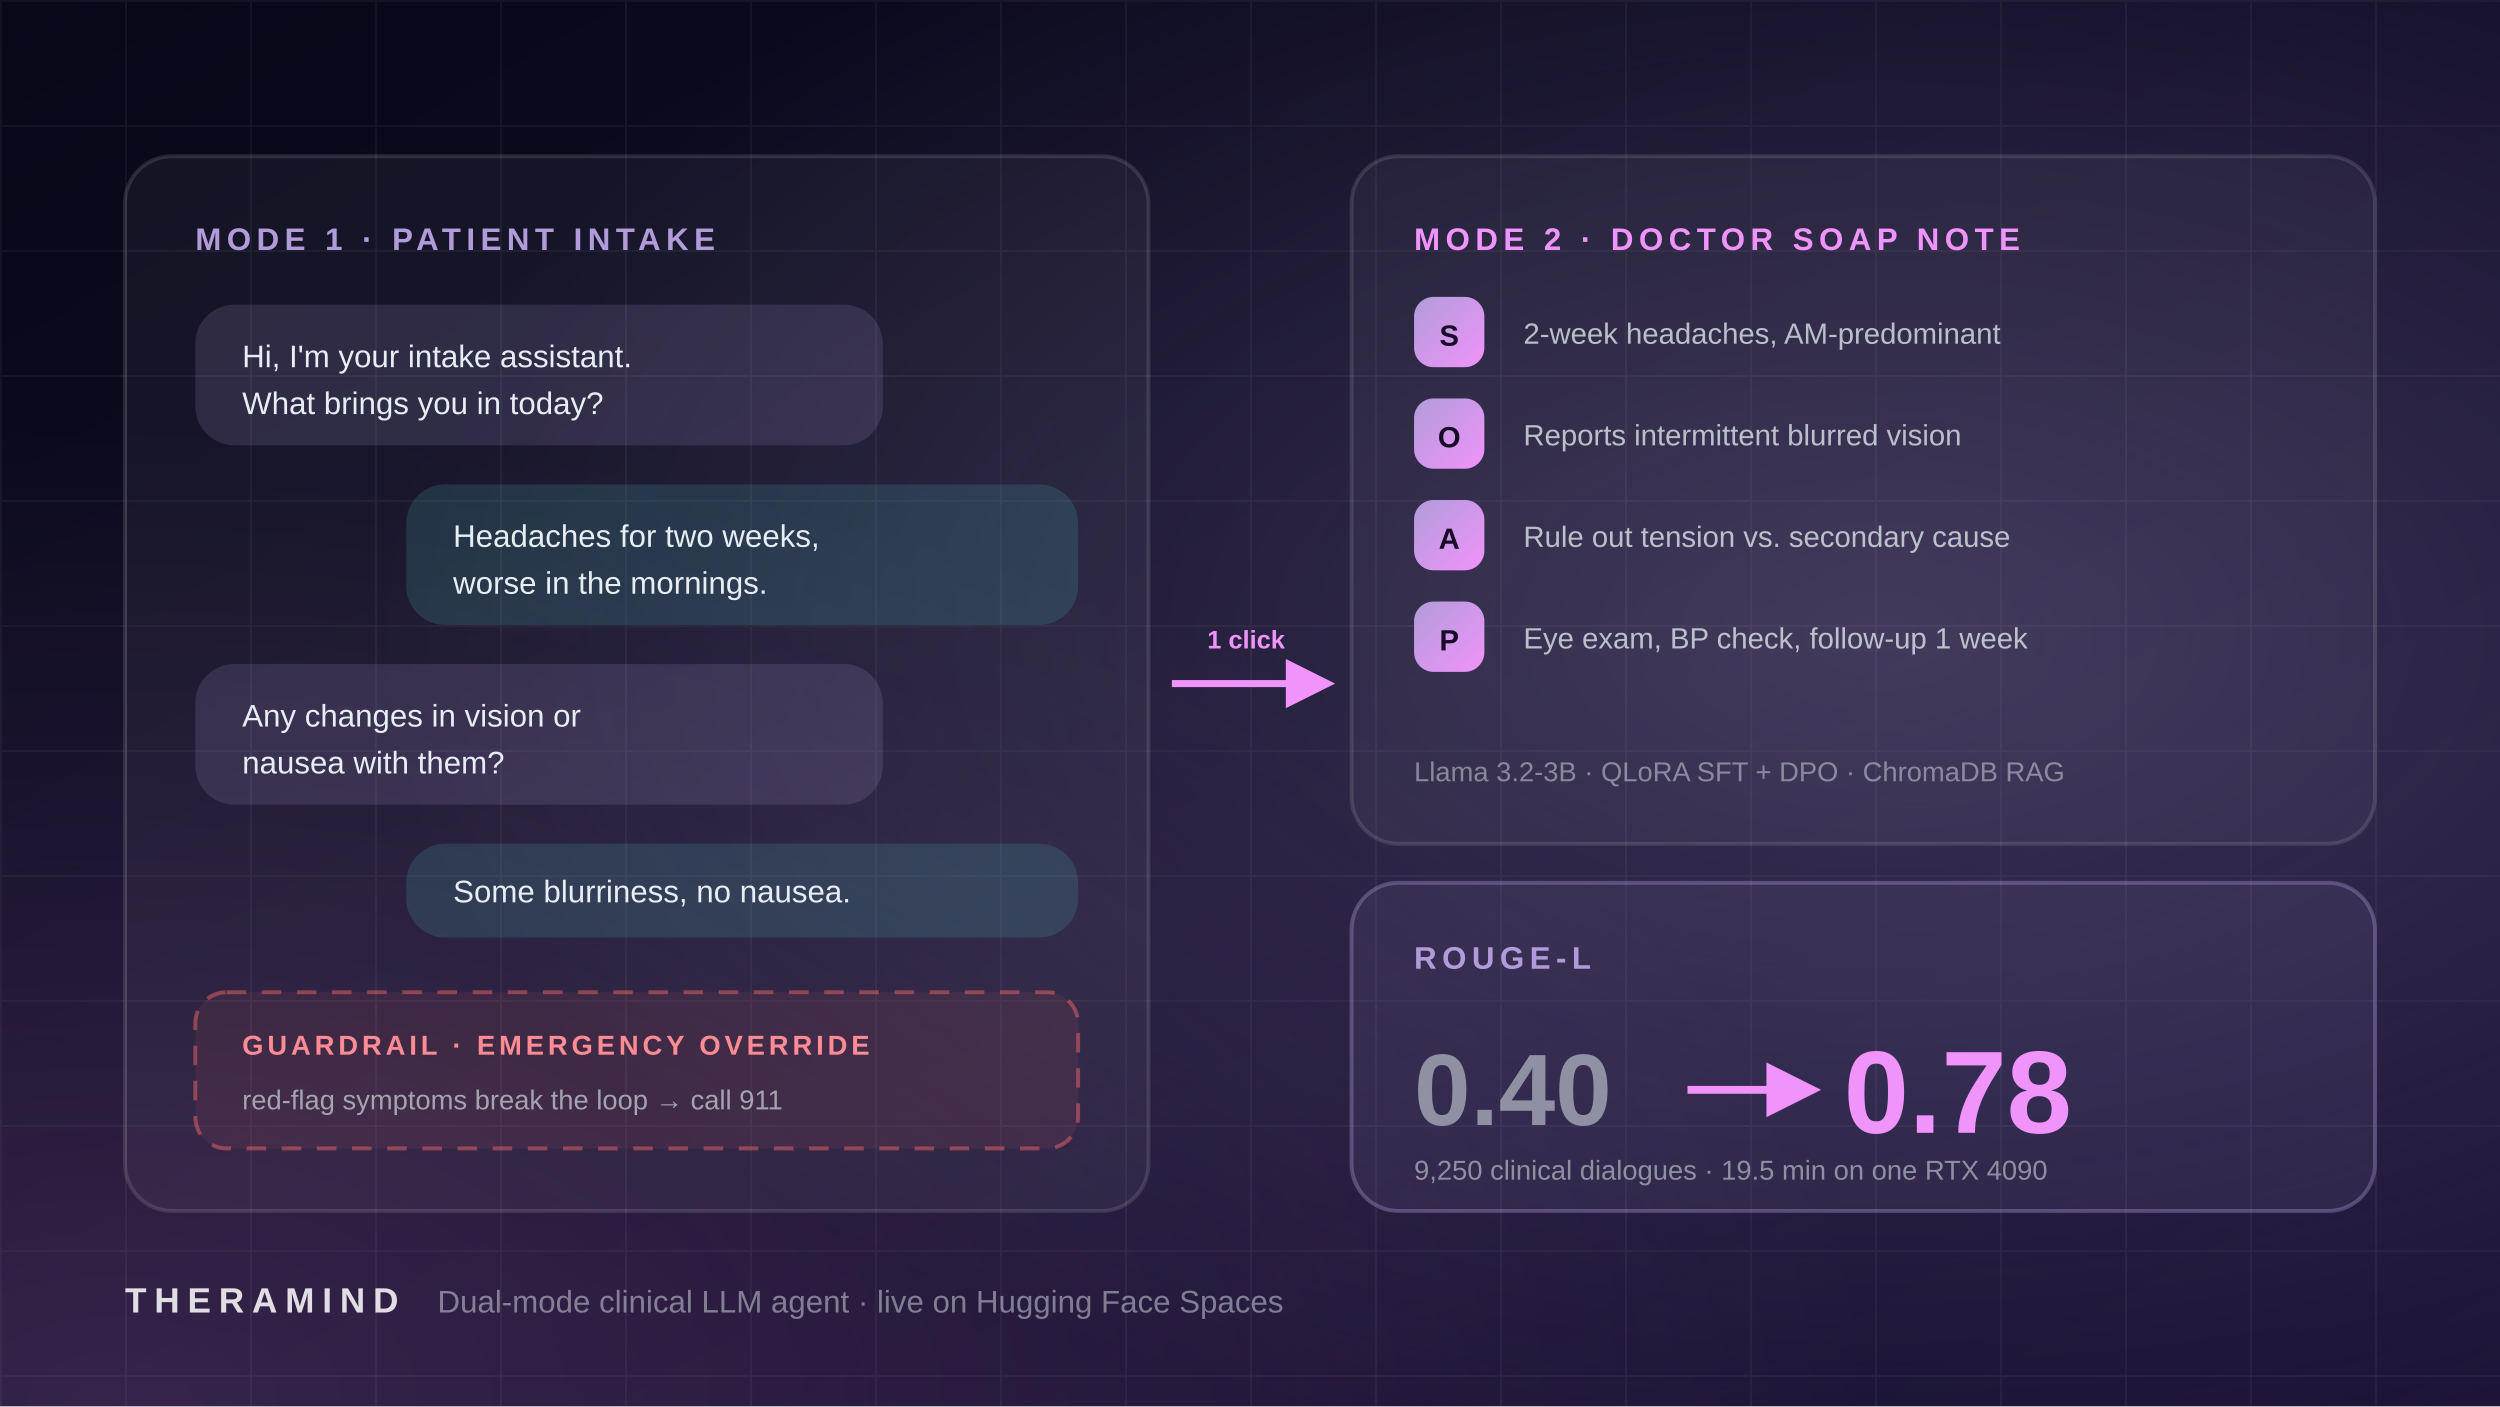
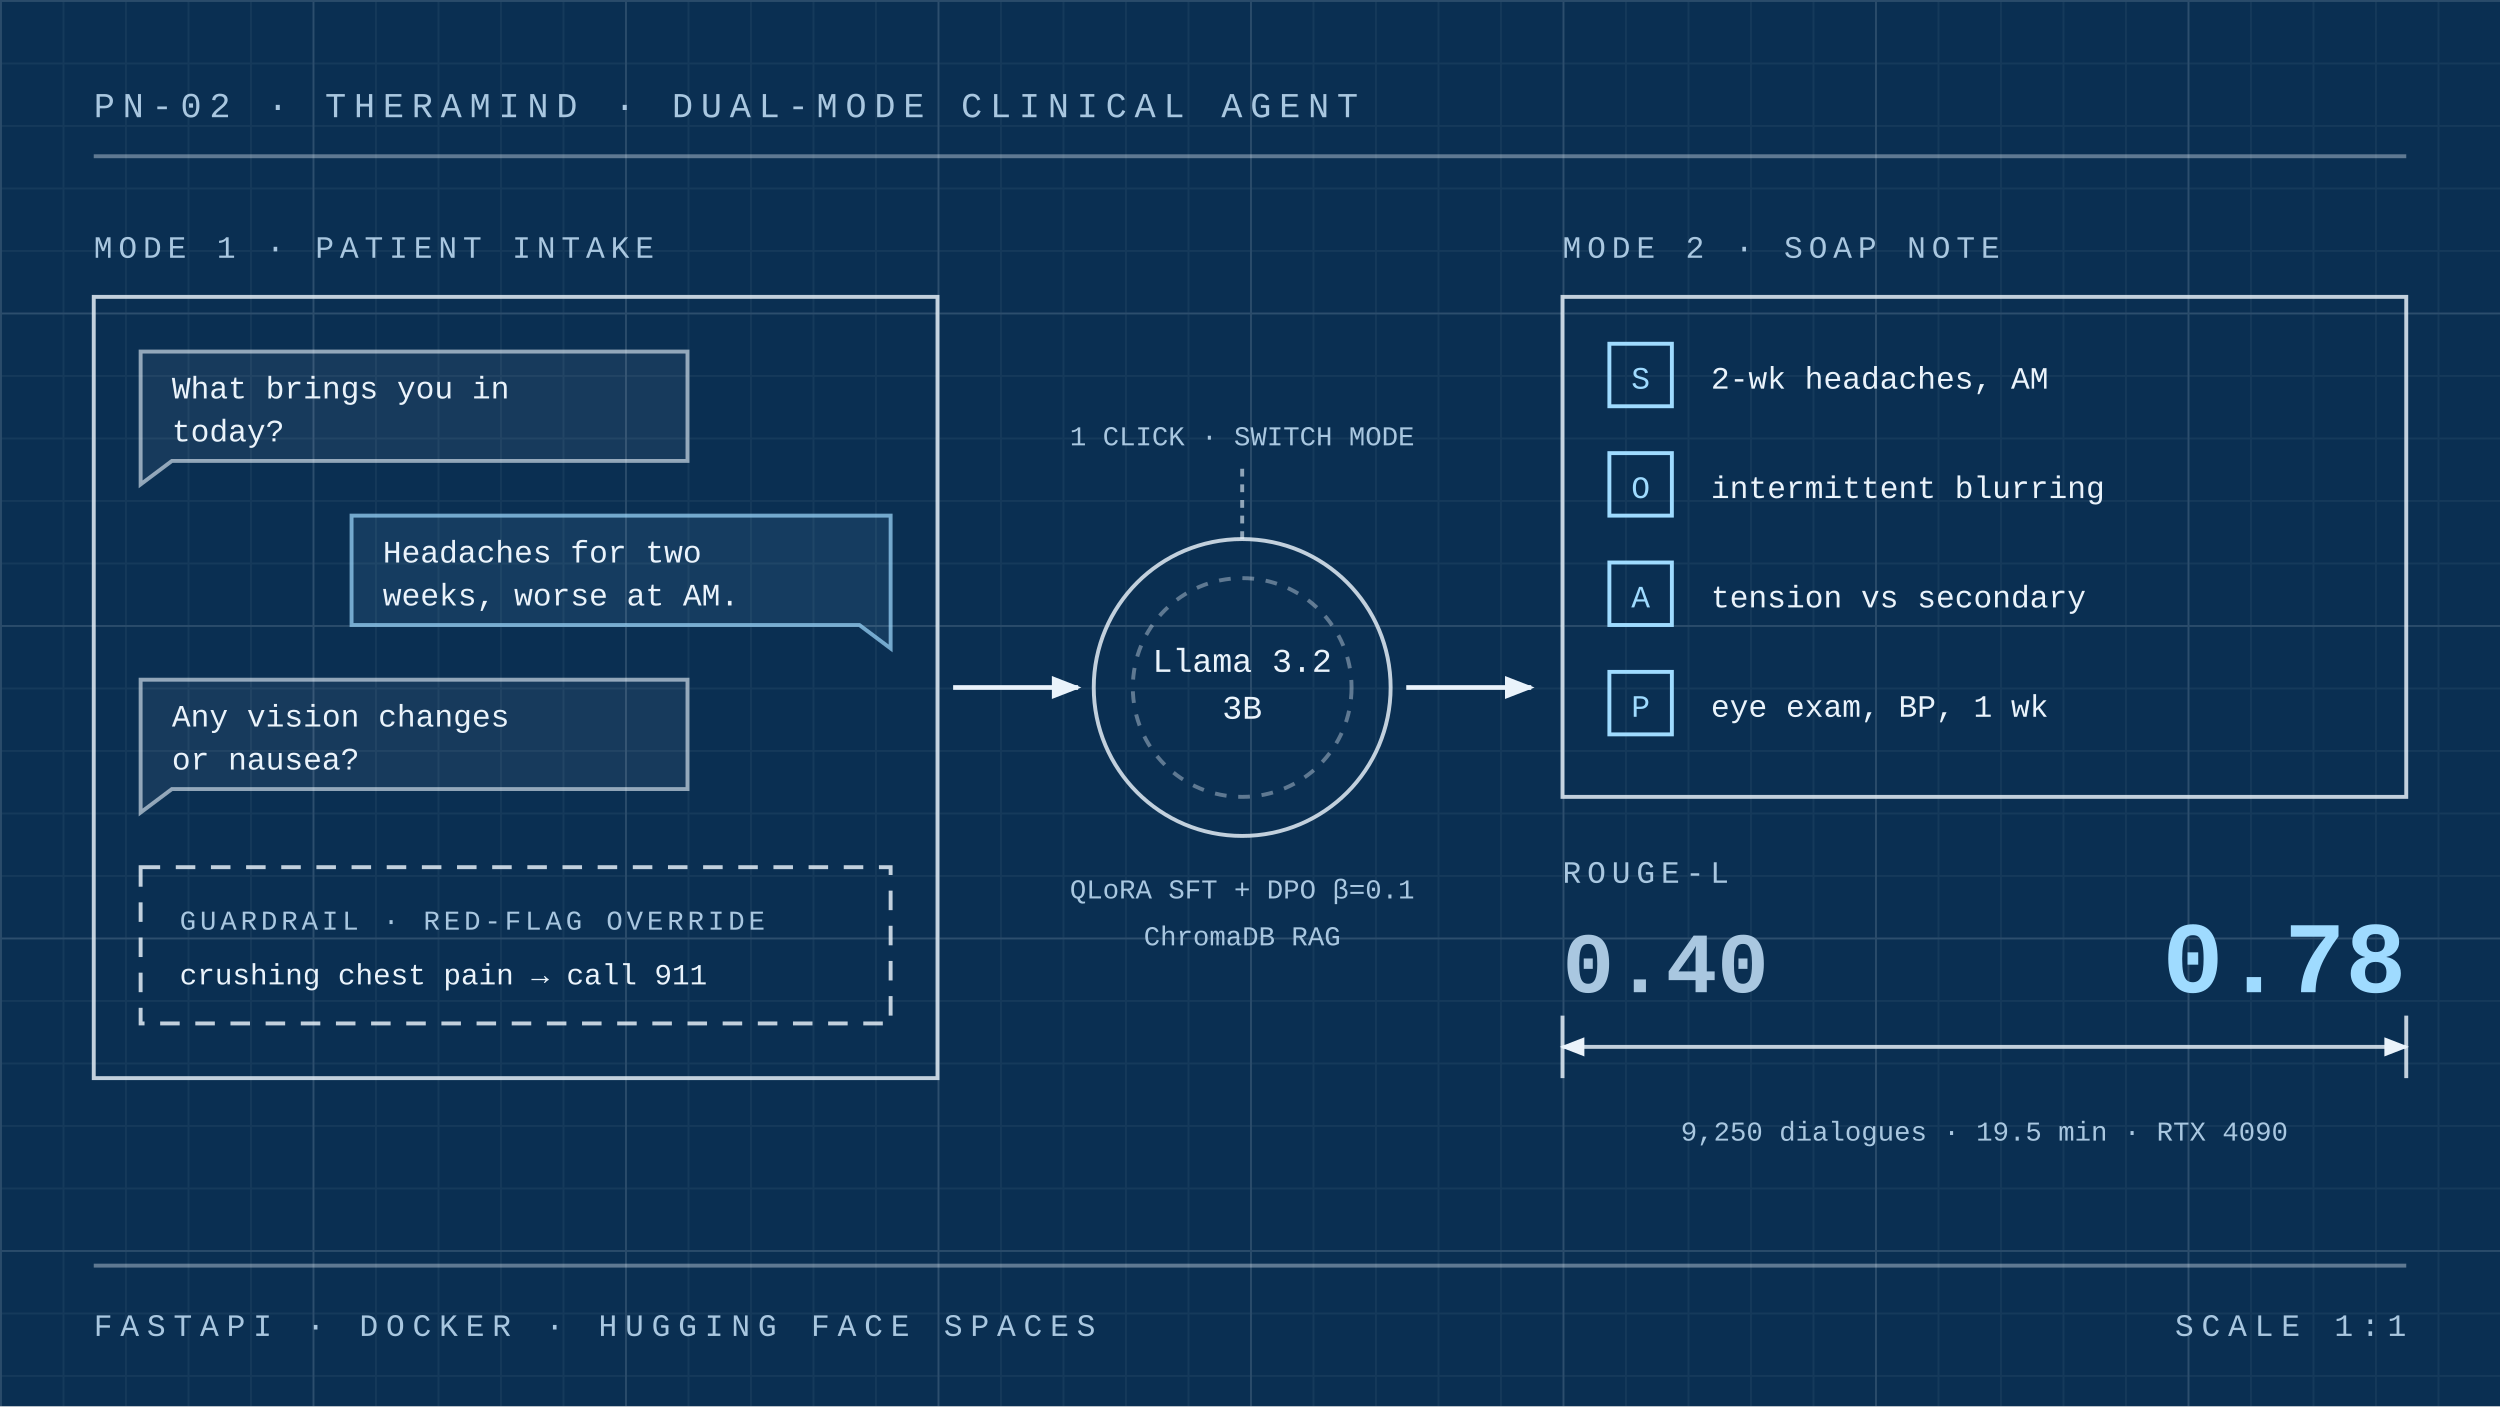
- <svg xmlns="http://www.w3.org/2000/svg" viewBox="0 0 640 360" width="640" height="360" role="img" aria-label="TheraMind illustration: patient intake chat turned into a SOAP note">
+ <svg xmlns="http://www.w3.org/2000/svg" viewBox="0 0 640 360" width="640" height="360" role="img" aria-label="TheraMind schematic: patient intake chat turned into a SOAP note by one fine-tuned model">
  <defs>
-     <linearGradient id="bg" x1="0" y1="0" x2="1" y2="1">
-       <stop offset="0" stop-color="#070818" />
-       <stop offset="1" stop-color="#1d1438" />
-     </linearGradient>
-     <radialGradient id="glow" cx="0.75" cy="0.45" r="0.6">
-       <stop offset="0" stop-color="#B19CD9" stop-opacity="0.24" />
-       <stop offset="1" stop-color="#B19CD9" stop-opacity="0" />
-     </radialGradient>
-     <radialGradient id="glow2" cx="0.05" cy="1" r="0.7">
-       <stop offset="0" stop-color="#f093fb" stop-opacity="0.16" />
-       <stop offset="1" stop-color="#f093fb" stop-opacity="0" />
-     </radialGradient>
-     <pattern id="grid" width="32" height="32" patternUnits="userSpaceOnUse">
-       <path d="M32 0H0V32" fill="none" stroke="#fff" stroke-opacity="0.045" />
+     <pattern id="g1" width="16" height="16" patternUnits="userSpaceOnUse">
+       <path d="M16 0H0V16" fill="none" stroke="#EAF3FB" stroke-opacity="0.05" />
    </pattern>
-     <linearGradient id="acc" x1="0" y1="0" x2="1" y2="1">
-       <stop offset="0" stop-color="#B19CD9" />
-       <stop offset="1" stop-color="#f093fb" />
-     </linearGradient>
-     <marker id="arr" viewBox="0 0 10 10" refX="7" refY="5" markerWidth="7" markerHeight="7" orient="auto-start-reverse">
-       <path d="M0 0L10 5L0 10z" fill="#f093fb" />
+     <pattern id="g2" width="80" height="80" patternUnits="userSpaceOnUse">
+       <path d="M80 0H0V80" fill="none" stroke="#EAF3FB" stroke-opacity="0.1" />
+     </pattern>
+     <marker id="ar" viewBox="0 0 10 10" refX="8" refY="5" markerWidth="7" markerHeight="7" orient="auto-start-reverse">
+       <path d="M0 1.5L9 5L0 8.5z" fill="#EAF3FB" />
    </marker>
  </defs>
-   <rect width="640" height="360" fill="url(#bg)" />
-   <rect width="640" height="360" fill="url(#grid)" />
-   <rect width="640" height="360" fill="url(#glow)" />
-   <rect width="640" height="360" fill="url(#glow2)" />
-   <g font-family="'Poppins', 'Segoe UI', 'Helvetica Neue', Arial, sans-serif">
-     <rect x="32" y="40" width="262" height="270" rx="12" fill="#fff" fill-opacity="0.045" stroke="#fff" stroke-opacity="0.12" />
-     <text x="50" y="64" font-size="8" font-weight="800" letter-spacing="1.4" fill="#B19CD9">MODE 1 · PATIENT INTAKE</text>
-     <rect x="50" y="78" width="176" height="36" rx="10" fill="#B19CD9" fill-opacity="0.16" />
-     <text x="62" y="94" font-size="8" fill="#e6edf3">Hi, I'm your intake assistant.</text>
-     <text x="62" y="106" font-size="8" fill="#e6edf3">What brings you in today?</text>
-     <rect x="104" y="124" width="172" height="36" rx="10" fill="#4ECDC4" fill-opacity="0.16" />
-     <text x="116" y="140" font-size="8" fill="#e6edf3">Headaches for two weeks,</text>
-     <text x="116" y="152" font-size="8" fill="#e6edf3">worse in the mornings.</text>
-     <rect x="50" y="170" width="176" height="36" rx="10" fill="#B19CD9" fill-opacity="0.16" />
-     <text x="62" y="186" font-size="8" fill="#e6edf3">Any changes in vision or</text>
-     <text x="62" y="198" font-size="8" fill="#e6edf3">nausea with them?</text>
-     <rect x="104" y="216" width="172" height="24" rx="10" fill="#4ECDC4" fill-opacity="0.16" />
-     <text x="116" y="231" font-size="8" fill="#e6edf3">Some blurriness, no nausea.</text>
-     <rect x="50" y="254" width="226" height="40" rx="8" fill="#ff6b6b" fill-opacity="0.08" stroke="#ff6b6b" stroke-opacity="0.45" stroke-dasharray="5 4" />
-     <text x="62" y="270" font-size="7" font-weight="800" letter-spacing="1" fill="#ff8b94">GUARDRAIL · EMERGENCY OVERRIDE</text>
-     <text x="62" y="284" font-size="7" fill="#dbe3e7" fill-opacity="0.65">red-flag symptoms break the loop → call 911</text>
-     <path d="M300 175 H338" stroke="#f093fb" stroke-width="1.8" marker-end="url(#arr)" />
-     <text x="319" y="166" font-size="6.5" font-weight="700" text-anchor="middle" fill="#f093fb">1 click</text>
-     <rect x="346" y="40" width="262" height="176" rx="12" fill="#fff" fill-opacity="0.045" stroke="#fff" stroke-opacity="0.12" />
-     <text x="362" y="64" font-size="8" font-weight="800" letter-spacing="1.4" fill="#f093fb">MODE 2 · DOCTOR SOAP NOTE</text>
-     <g font-size="7.5" fill="#dbe3e7">
-       <rect x="362" y="76" width="18" height="18" rx="5" fill="url(#acc)" />
-       <text x="371" y="88.5" font-weight="800" text-anchor="middle" fill="#170c26">S</text>
-       <text x="390" y="88" fill-opacity="0.8">2-week headaches, AM-predominant</text>
-       <rect x="362" y="102" width="18" height="18" rx="5" fill="url(#acc)" />
-       <text x="371" y="114.5" font-weight="800" text-anchor="middle" fill="#170c26">O</text>
-       <text x="390" y="114" fill-opacity="0.8">Reports intermittent blurred vision</text>
-       <rect x="362" y="128" width="18" height="18" rx="5" fill="url(#acc)" />
-       <text x="371" y="140.5" font-weight="800" text-anchor="middle" fill="#170c26">A</text>
-       <text x="390" y="140" fill-opacity="0.8">Rule out tension vs. secondary cause</text>
-       <rect x="362" y="154" width="18" height="18" rx="5" fill="url(#acc)" />
-       <text x="371" y="166.5" font-weight="800" text-anchor="middle" fill="#170c26">P</text>
-       <text x="390" y="166" fill-opacity="0.8">Eye exam, BP check, follow-up 1 week</text>
+   <rect width="640" height="360" fill="#0A2F52" />
+   <rect width="640" height="360" fill="url(#g1)" />
+   <rect width="640" height="360" fill="url(#g2)" />
+   <g font-family="'IBM Plex Mono', Consolas, 'Courier New', monospace" fill="#EAF3FB">
+     <text x="24" y="30" font-size="9" letter-spacing="2" fill="#A9C7E0">PN-02 · THERAMIND · DUAL-MODE CLINICAL AGENT</text>
+     <path d="M24 40H616" stroke="#EAF3FB" stroke-opacity="0.38" />
+     <text x="24" y="66" font-size="8" letter-spacing="1.5" fill="#A9C7E0">MODE 1 · PATIENT INTAKE</text>
+     <rect x="24" y="76" width="216" height="200" fill="none" stroke="#EAF3FB" stroke-opacity="0.82" />
+     <g font-size="8">
+       <path d="M36 90H176V118H44l-8 6z" fill="#EAF3FB" fill-opacity="0.06" stroke="#EAF3FB" stroke-opacity="0.6" />
+       <text x="44" y="102">What brings you in</text>
+       <text x="44" y="113">today?</text>
+       <path d="M228 132H90V160H220l8 6z" fill="#9FDBFF" fill-opacity="0.08" stroke="#9FDBFF" stroke-opacity="0.7" />
+       <text x="98" y="144">Headaches for two</text>
+       <text x="98" y="155">weeks, worse at AM.</text>
+       <path d="M36 174H176V202H44l-8 6z" fill="#EAF3FB" fill-opacity="0.06" stroke="#EAF3FB" stroke-opacity="0.6" />
+       <text x="44" y="186">Any vision changes</text>
+       <text x="44" y="197">or nausea?</text>
+       <rect x="36" y="222" width="192" height="40" fill="none" stroke="#EAF3FB" stroke-opacity="0.82" stroke-dasharray="5 4" />
+       <text x="46" y="238" font-size="7" letter-spacing="1" fill="#A9C7E0">GUARDRAIL · RED-FLAG OVERRIDE</text>
+       <text x="46" y="252" font-size="7.5">crushing chest pain → call 911</text>
    </g>
-     <text x="362" y="200" font-size="7" fill="#dbe3e7" fill-opacity="0.5">Llama 3.2-3B · QLoRA SFT + DPO · ChromaDB RAG</text>
-     <rect x="346" y="226" width="262" height="84" rx="12" fill="#B19CD9" fill-opacity="0.09" stroke="#B19CD9" stroke-opacity="0.35" />
-     <text x="362" y="248" font-size="8" font-weight="800" letter-spacing="1.4" fill="#B19CD9">ROUGE-L</text>
-     <text x="362" y="288" font-size="26" font-weight="800" fill="#dbe3e7" fill-opacity="0.55">0.40</text>
-     <path d="M432 279 H462" stroke="#f093fb" stroke-width="2" marker-end="url(#arr)" />
-     <text x="472" y="290" font-size="30" font-weight="800" fill="#f093fb">0.78</text>
-     <text x="362" y="302" font-size="7" fill="#dbe3e7" fill-opacity="0.55">9,250 clinical dialogues · 19.5 min on one RTX 4090</text>
+     <path d="M244 176H276" stroke="#EAF3FB" stroke-width="1.2" marker-end="url(#ar)" />
+     <circle cx="318" cy="176" r="38" fill="none" stroke="#EAF3FB" stroke-opacity="0.82" />
+     <circle cx="318" cy="176" r="28" fill="none" stroke="#EAF3FB" stroke-opacity="0.38" stroke-dasharray="3 3" />
+     <text x="318" y="172" font-size="8.5" text-anchor="middle">Llama 3.2</text>
+     <text x="318" y="184" font-size="8.5" text-anchor="middle">3B</text>
+     <text x="318" y="230" font-size="7" text-anchor="middle" fill="#A9C7E0">QLoRA SFT + DPO β=0.1</text>
+     <text x="318" y="242" font-size="7" text-anchor="middle" fill="#A9C7E0">ChromaDB RAG</text>
+     <path d="M318 120V138" stroke="#EAF3FB" stroke-opacity="0.6" stroke-dasharray="2 2" />
+     <text x="318" y="114" font-size="7" text-anchor="middle" fill="#A9C7E0">1 CLICK · SWITCH MODE</text>
+     <path d="M360 176H392" stroke="#EAF3FB" stroke-width="1.2" marker-end="url(#ar)" />
+     <text x="400" y="66" font-size="8" letter-spacing="1.5" fill="#A9C7E0">MODE 2 · SOAP NOTE</text>
+     <rect x="400" y="76" width="216" height="128" fill="none" stroke="#EAF3FB" stroke-opacity="0.82" />
+     <g font-size="8">
+       <rect x="412" y="88" width="16" height="16" fill="none" stroke="#9FDBFF" />
+       <text x="420" y="99.5" text-anchor="middle" fill="#9FDBFF">S</text>
+       <text x="438" y="99.5">2-wk headaches, AM</text>
+       <rect x="412" y="116" width="16" height="16" fill="none" stroke="#9FDBFF" />
+       <text x="420" y="127.5" text-anchor="middle" fill="#9FDBFF">O</text>
+       <text x="438" y="127.5">intermittent blurring</text>
+       <rect x="412" y="144" width="16" height="16" fill="none" stroke="#9FDBFF" />
+       <text x="420" y="155.5" text-anchor="middle" fill="#9FDBFF">A</text>
+       <text x="438" y="155.5">tension vs secondary</text>
+       <rect x="412" y="172" width="16" height="16" fill="none" stroke="#9FDBFF" />
+       <text x="420" y="183.5" text-anchor="middle" fill="#9FDBFF">P</text>
+       <text x="438" y="183.5">eye exam, BP, 1 wk</text>
+     </g>
+     <text x="400" y="226" font-size="8" letter-spacing="1.5" fill="#A9C7E0">ROUGE-L</text>
+     <path d="M400 268H616" stroke="#EAF3FB" stroke-opacity="0.82" marker-start="url(#ar)" marker-end="url(#ar)" />
+     <path d="M400 260V276M616 260V276" stroke="#EAF3FB" stroke-opacity="0.82" />
+     <text x="400" y="254" font-size="22" font-weight="600" fill="#A9C7E0">0.40</text>
+     <text x="616" y="254" font-size="26" font-weight="600" text-anchor="end" fill="#9FDBFF">0.78</text>
+     <text x="508" y="292" font-size="7" text-anchor="middle" fill="#A9C7E0">9,250 dialogues · 19.5 min · RTX 4090</text>
+     <path d="M24 324H616" stroke="#EAF3FB" stroke-opacity="0.38" />
+     <text x="24" y="342" font-size="8" letter-spacing="2" fill="#A9C7E0">FASTAPI · DOCKER · HUGGING FACE SPACES</text>
+     <text x="616" y="342" font-size="8" letter-spacing="2" text-anchor="end" fill="#A9C7E0">SCALE 1:1</text>
  </g>
-   <text x="32" y="336" font-family="'Poppins', 'Segoe UI', Arial, sans-serif" font-size="9" font-weight="800" letter-spacing="2" fill="#fff" fill-opacity="0.85">THERAMIND</text>
-   <text x="112" y="336" font-family="'Poppins', 'Segoe UI', Arial, sans-serif" font-size="8" fill="#dbe3e7" fill-opacity="0.5">Dual-mode clinical LLM agent · live on Hugging Face Spaces</text>
</svg>
